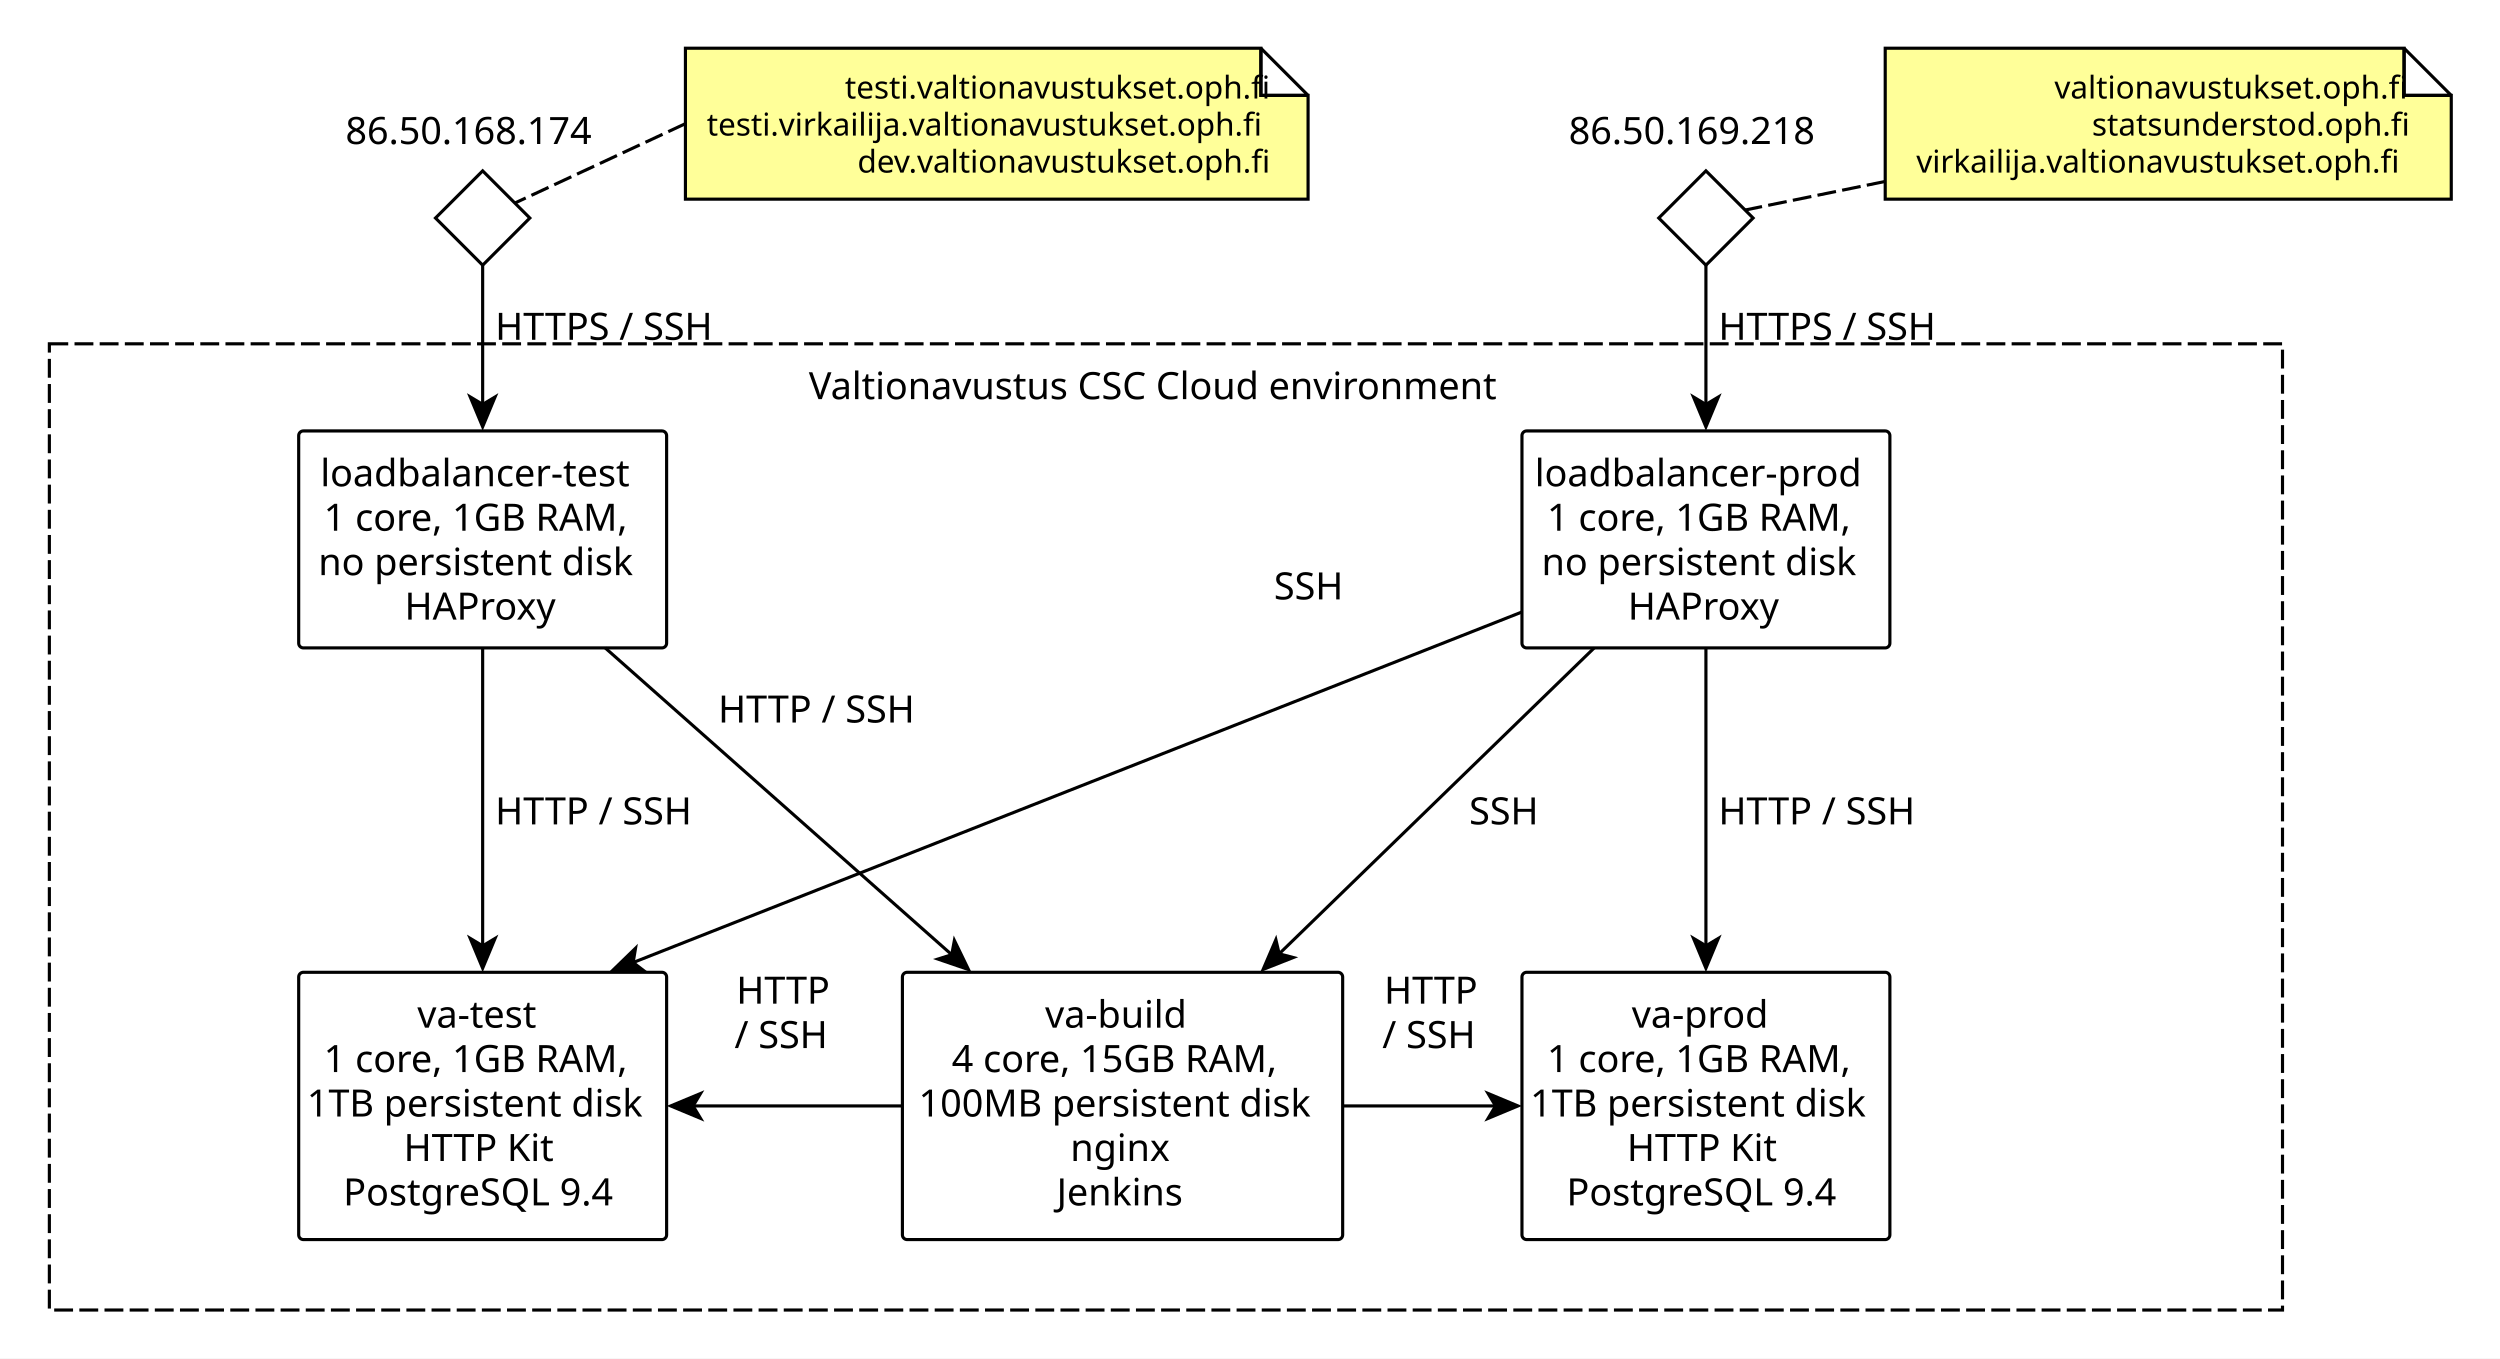
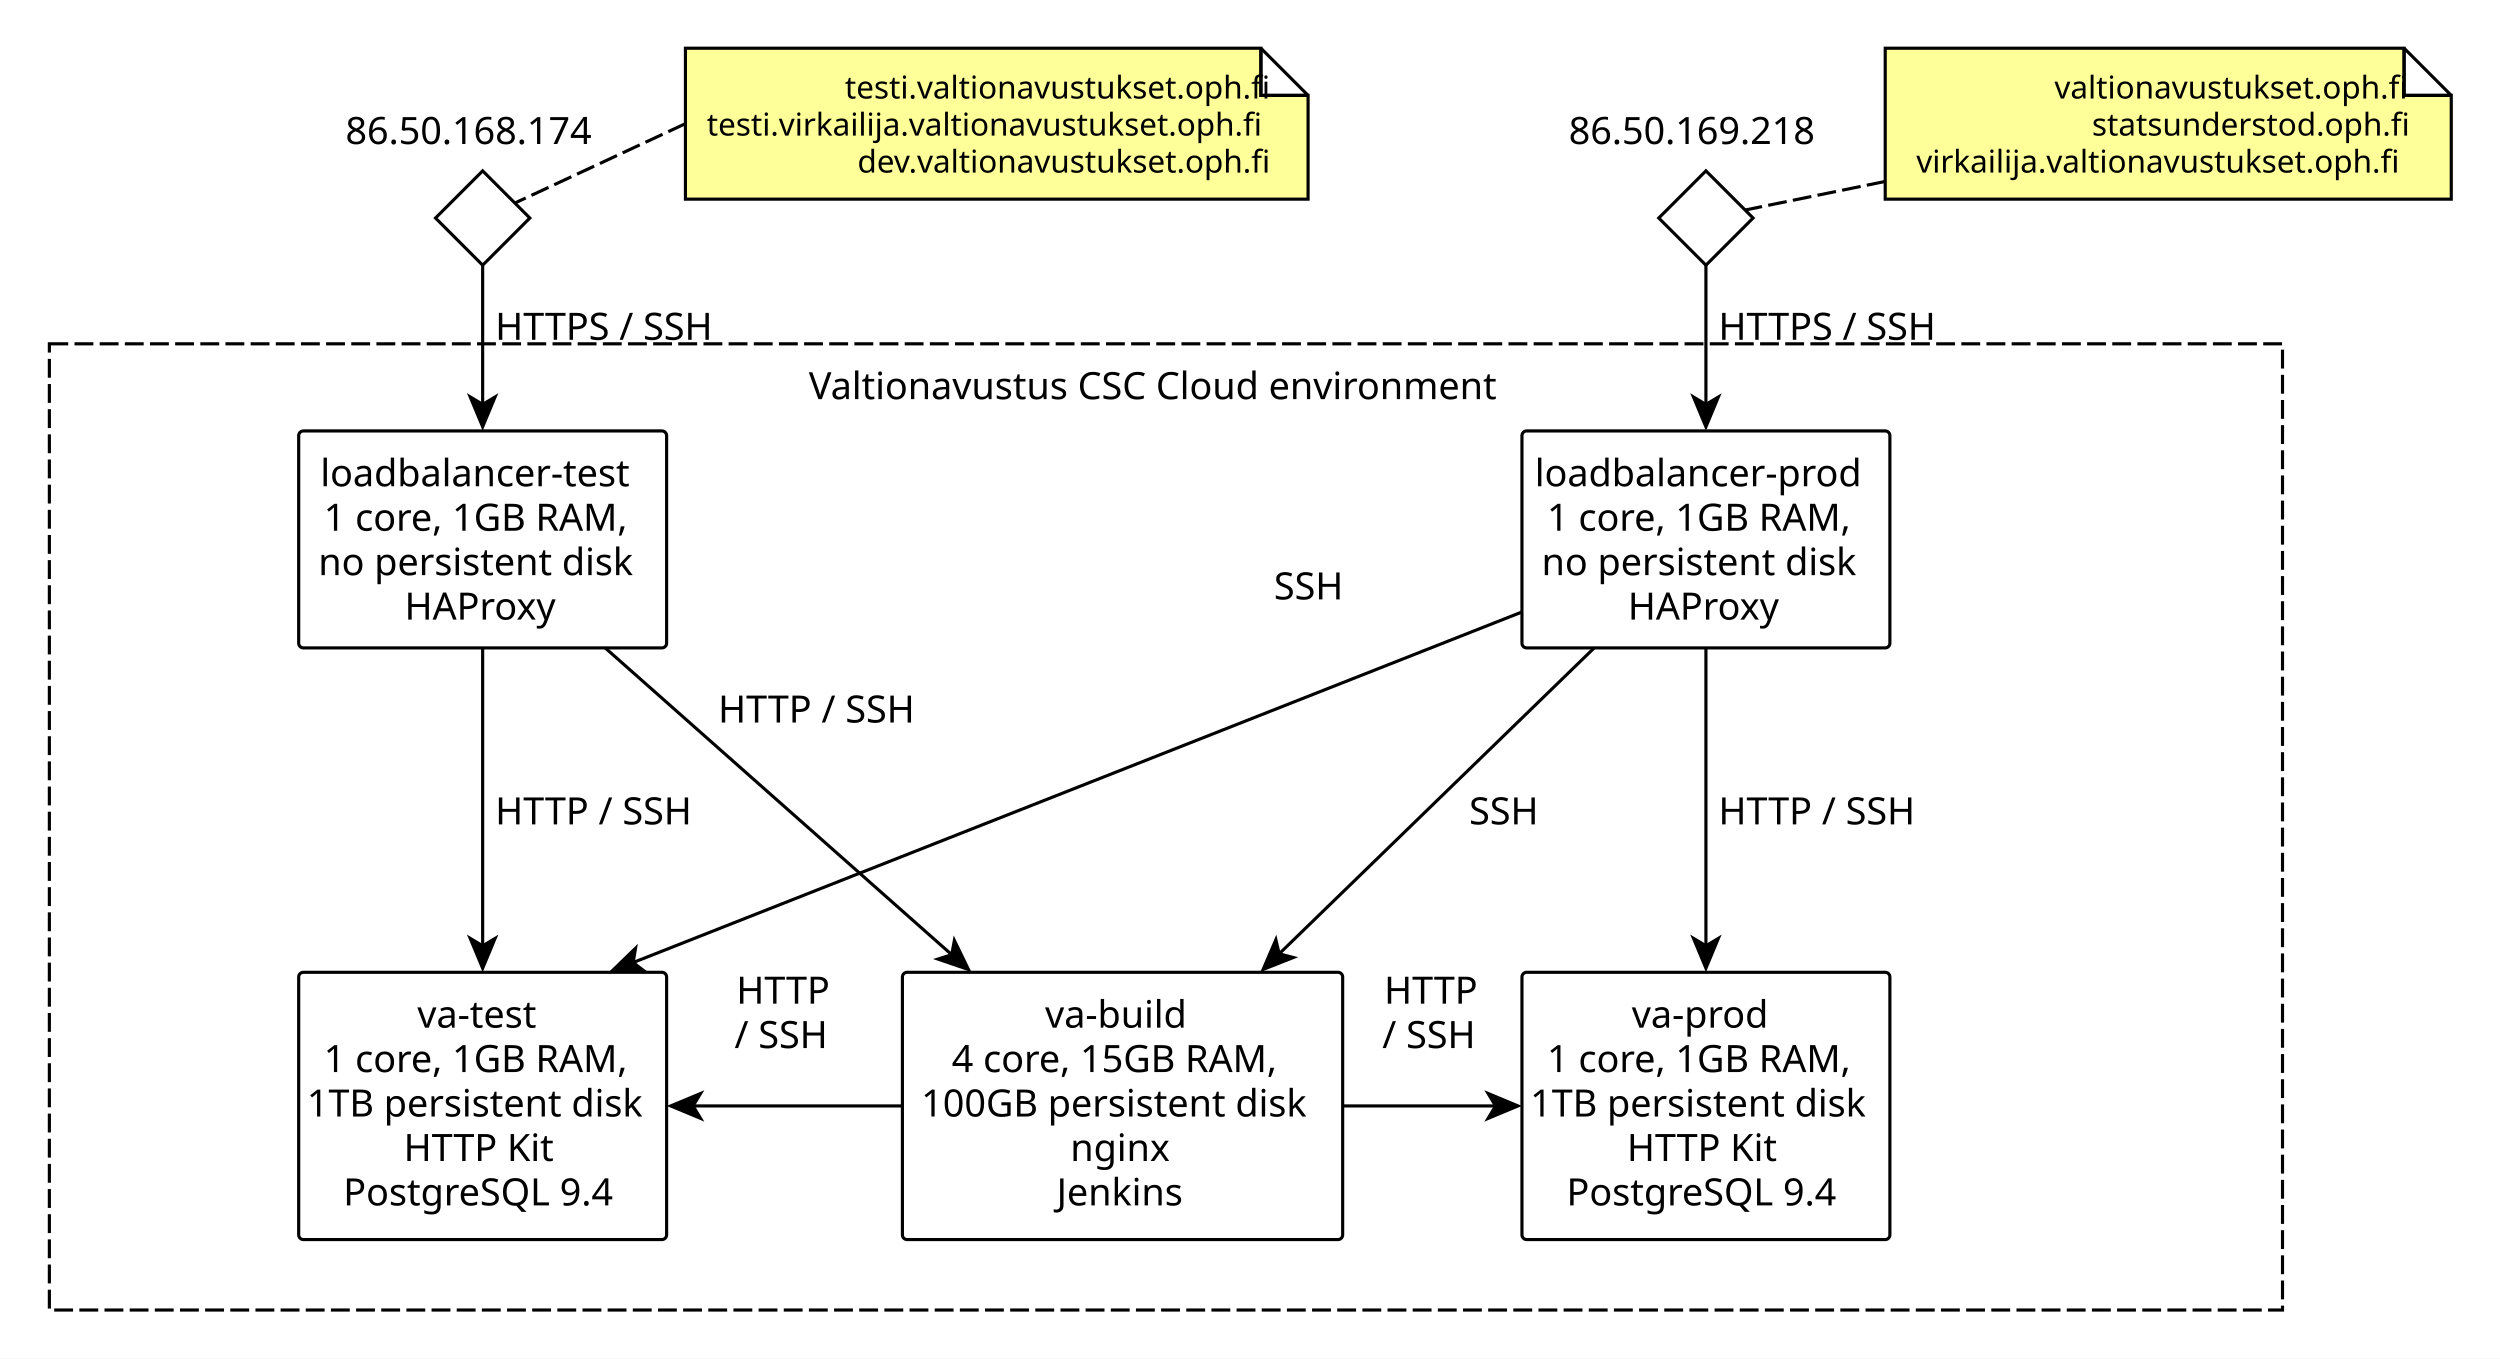
<svg xmlns="http://www.w3.org/2000/svg" fill-opacity="1" color-rendering="auto" color-interpolation="auto" text-rendering="auto" stroke="black" stroke-linecap="square" width="795" stroke-miterlimit="10" shape-rendering="auto" stroke-opacity="1" fill="black" stroke-dasharray="none" font-weight="normal" stroke-width="1" height="432" font-family="'Dialog'" font-style="normal" stroke-linejoin="miter" font-size="12px" stroke-dashoffset="0" image-rendering="auto">
  <defs id="genericDefs" />
  <g>
    <defs id="defs1">
      <linearGradient x1="418.983" gradientUnits="userSpaceOnUse" x2="452.491" y1="94.187" y2="132.226" id="linearGradient1" spreadMethod="pad">
        <stop stop-opacity="0.863" stop-color="rgb(255,255,255)" offset="0%" />
        <stop stop-opacity="0.126" stop-color="rgb(255,255,255)" offset="100%" />
      </linearGradient>
      <linearGradient x1="29.983" gradientUnits="userSpaceOnUse" x2="63.491" y1="94.187" y2="132.226" id="linearGradient2" spreadMethod="pad">
        <stop stop-opacity="0.863" stop-color="rgb(255,255,255)" offset="0%" />
        <stop stop-opacity="0.126" stop-color="rgb(255,255,255)" offset="100%" />
      </linearGradient>
      <linearGradient x1="29.983" gradientUnits="userSpaceOnUse" x2="55.404" y1="-77.963" y2="-41.214" id="linearGradient3" spreadMethod="pad">
        <stop stop-opacity="0.863" stop-color="rgb(255,255,255)" offset="0%" />
        <stop stop-opacity="0.126" stop-color="rgb(255,255,255)" offset="100%" />
      </linearGradient>
      <linearGradient x1="221.967" gradientUnits="userSpaceOnUse" x2="253.834" y1="94.187" y2="138.374" id="linearGradient4" spreadMethod="pad">
        <stop stop-opacity="0.863" stop-color="rgb(255,255,255)" offset="0%" />
        <stop stop-opacity="0.126" stop-color="rgb(255,255,255)" offset="100%" />
      </linearGradient>
      <linearGradient x1="418.983" gradientUnits="userSpaceOnUse" x2="444.404" y1="-77.963" y2="-41.214" id="linearGradient5" spreadMethod="pad">
        <stop stop-opacity="0.863" stop-color="rgb(255,255,255)" offset="0%" />
        <stop stop-opacity="0.126" stop-color="rgb(255,255,255)" offset="100%" />
      </linearGradient>
      <clipPath clipPathUnits="userSpaceOnUse" id="clipPath1">
        <path d="M0 0 L795 0 L795 432 L0 432 L0 0 Z" />
      </clipPath>
      <clipPath clipPathUnits="userSpaceOnUse" id="clipPath2">
        <path d="M-65 -215 L730 -215 L730 217 L-65 217 L-65 -215 Z" />
      </clipPath>
    </defs>
    <g fill="white" text-rendering="geometricPrecision" shape-rendering="geometricPrecision" transform="translate(65,215)" stroke="white">
      <rect x="-65" width="795" height="432" y="-215" clip-path="url(#clipPath2)" stroke="none" />
    </g>
    <g text-rendering="geometricPrecision" stroke-miterlimit="1.45" shape-rendering="geometricPrecision" font-family="sans-serif" transform="matrix(1,0,0,1,65,215)" stroke-linecap="butt">
      <text x="192.198" xml:space="preserve" y="-88.065" clip-path="url(#clipPath2)" stroke="none">Valtionavustus CSC Cloud environment</text>
      <rect x="-49.302" y="-105.667" clip-path="url(#clipPath2)" fill="none" width="710.139" stroke-dasharray="6,2" height="307.254" />
    </g>
    <g text-rendering="geometricPrecision" stroke-miterlimit="1.45" shape-rendering="geometricPrecision" transform="matrix(1,0,0,1,65,215)" stroke-linecap="butt">
      <rect x="418.983" y="94.187" clip-path="url(#clipPath2)" fill="none" width="117" rx="1.5" ry="1.5" height="85" />
    </g>
    <g fill="url(#linearGradient1)" text-rendering="geometricPrecision" shape-rendering="geometricPrecision" transform="matrix(1,0,0,1,65,215)" stroke="url(#linearGradient1)">
      <path d="M419.733 97.187 Q419.733 94.937 421.983 94.937 L492.033 94.937 Q494.283 94.937 494.283 97.187 Q494.283 99.437 459.258 130.437 Q424.233 161.437 421.983 161.437 Q419.733 161.437 419.733 159.187 Z" stroke="none" clip-path="url(#clipPath2)" />
    </g>
    <g text-rendering="geometricPrecision" stroke-miterlimit="1.45" shape-rendering="geometricPrecision" font-family="sans-serif" transform="matrix(1,0,0,1,65,215)" stroke-linecap="butt">
      <text x="453.899" xml:space="preserve" y="111.788" clip-path="url(#clipPath2)" stroke="none">va-prod</text>
      <text x="426.958" xml:space="preserve" y="125.921" clip-path="url(#clipPath2)" stroke="none">1 core, 1GB RAM,</text>
      <text x="421.591" xml:space="preserve" y="140.054" clip-path="url(#clipPath2)" stroke="none">1TB persistent disk</text>
      <text x="452.376" xml:space="preserve" y="154.187" clip-path="url(#clipPath2)" stroke="none">HTTP Kit</text>
      <text x="433.163" xml:space="preserve" y="168.319" clip-path="url(#clipPath2)" stroke="none">PostgreSQL 9.4</text>
    </g>
    <g text-rendering="geometricPrecision" stroke-miterlimit="1.45" shape-rendering="geometricPrecision" transform="matrix(1,0,0,1,65,215)" stroke-linecap="butt">
      <rect x="29.983" y="94.187" clip-path="url(#clipPath2)" fill="none" width="117" rx="1.5" ry="1.5" height="85" />
    </g>
    <g fill="url(#linearGradient2)" text-rendering="geometricPrecision" shape-rendering="geometricPrecision" transform="matrix(1,0,0,1,65,215)" stroke="url(#linearGradient2)">
      <path d="M30.733 97.187 Q30.733 94.937 32.983 94.937 L103.033 94.937 Q105.283 94.937 105.283 97.187 Q105.283 99.437 70.258 130.437 Q35.233 161.437 32.983 161.437 Q30.733 161.437 30.733 159.187 Z" stroke="none" clip-path="url(#clipPath2)" />
    </g>
    <g text-rendering="geometricPrecision" stroke-miterlimit="1.45" shape-rendering="geometricPrecision" font-family="sans-serif" transform="matrix(1,0,0,1,65,215)" stroke-linecap="butt">
      <text x="67.703" xml:space="preserve" y="111.788" clip-path="url(#clipPath2)" stroke="none">va-test</text>
      <text x="37.958" xml:space="preserve" y="125.921" clip-path="url(#clipPath2)" stroke="none">1 core, 1GB RAM,</text>
      <text x="32.591" xml:space="preserve" y="140.054" clip-path="url(#clipPath2)" stroke="none">1TB persistent disk</text>
      <text x="63.376" xml:space="preserve" y="154.187" clip-path="url(#clipPath2)" stroke="none">HTTP Kit</text>
      <text x="44.163" xml:space="preserve" y="168.319" clip-path="url(#clipPath2)" stroke="none">PostgreSQL 9.4</text>
    </g>
    <g text-rendering="geometricPrecision" stroke-miterlimit="1.45" shape-rendering="geometricPrecision" transform="matrix(1,0,0,1,65,215)" stroke-linecap="butt">
      <rect x="29.983" y="-77.963" clip-path="url(#clipPath2)" fill="none" width="117" rx="1.5" ry="1.5" height="69" />
    </g>
    <g fill="url(#linearGradient3)" text-rendering="geometricPrecision" shape-rendering="geometricPrecision" transform="matrix(1,0,0,1,65,215)" stroke="url(#linearGradient3)">
      <path d="M30.733 -74.963 Q30.733 -77.213 32.983 -77.213 L103.033 -77.213 Q105.283 -77.213 105.283 -74.963 Q105.283 -72.713 70.258 -48.113 Q35.233 -23.513 32.983 -23.513 Q30.733 -23.513 30.733 -25.763 Z" stroke="none" clip-path="url(#clipPath2)" />
    </g>
    <g text-rendering="geometricPrecision" stroke-miterlimit="1.45" shape-rendering="geometricPrecision" font-family="sans-serif" transform="matrix(1,0,0,1,65,215)" stroke-linecap="butt">
      <text x="36.88" xml:space="preserve" y="-60.361" clip-path="url(#clipPath2)" stroke="none">loadbalancer-test</text>
      <text x="37.958" xml:space="preserve" y="-46.228" clip-path="url(#clipPath2)" stroke="none">1 core, 1GB RAM,</text>
      <text x="36.221" xml:space="preserve" y="-32.096" clip-path="url(#clipPath2)" stroke="none">no persistent disk</text>
      <text x="63.663" xml:space="preserve" y="-17.963" clip-path="url(#clipPath2)" stroke="none">HAProxy</text>
    </g>
    <g text-rendering="geometricPrecision" stroke-miterlimit="1.45" shape-rendering="geometricPrecision" transform="matrix(1,0,0,1,65,215)" stroke-linecap="butt">
      <rect x="221.967" y="94.187" clip-path="url(#clipPath2)" fill="none" width="140" rx="1.5" ry="1.5" height="85" />
    </g>
    <g fill="url(#linearGradient4)" text-rendering="geometricPrecision" shape-rendering="geometricPrecision" transform="matrix(1,0,0,1,65,215)" stroke="url(#linearGradient4)">
      <path d="M222.717 97.187 Q222.717 94.937 224.967 94.937 L309.967 94.937 Q312.217 94.937 312.217 97.187 Q312.217 99.437 269.717 130.437 Q227.217 161.437 224.967 161.437 Q222.717 161.437 222.717 159.187 Z" stroke="none" clip-path="url(#clipPath2)" />
    </g>
    <g text-rendering="geometricPrecision" stroke-miterlimit="1.45" shape-rendering="geometricPrecision" font-family="sans-serif" transform="matrix(1,0,0,1,65,215)" stroke-linecap="butt">
      <text x="267.331" xml:space="preserve" y="111.788" clip-path="url(#clipPath2)" stroke="none">va-build</text>
      <text x="237.647" xml:space="preserve" y="125.921" clip-path="url(#clipPath2)" stroke="none">4 core, 15GB RAM,</text>
-       <text x="227.112" xml:space="preserve" y="140.054" clip-path="url(#clipPath2)" stroke="none">100MB persistent disk</text>
+       <text x="227.944" xml:space="preserve" y="140.054" clip-path="url(#clipPath2)" stroke="none">100GB persistent disk</text>
      <text x="275.364" xml:space="preserve" y="154.187" clip-path="url(#clipPath2)" stroke="none">nginx</text>
      <text x="271.011" xml:space="preserve" y="168.319" clip-path="url(#clipPath2)" stroke="none">Jenkins</text>
    </g>
    <g text-rendering="geometricPrecision" stroke-miterlimit="1.45" shape-rendering="geometricPrecision" transform="matrix(1,0,0,1,65,215)" stroke-linecap="butt">
      <rect x="418.983" y="-77.963" clip-path="url(#clipPath2)" fill="none" width="117" rx="1.5" ry="1.5" height="69" />
    </g>
    <g fill="url(#linearGradient5)" text-rendering="geometricPrecision" shape-rendering="geometricPrecision" transform="matrix(1,0,0,1,65,215)" stroke="url(#linearGradient5)">
      <path d="M419.733 -74.963 Q419.733 -77.213 421.983 -77.213 L492.033 -77.213 Q494.283 -77.213 494.283 -74.963 Q494.283 -72.713 459.258 -48.113 Q424.233 -23.513 421.983 -23.513 Q419.733 -23.513 419.733 -25.763 Z" stroke="none" clip-path="url(#clipPath2)" />
    </g>
    <g text-rendering="geometricPrecision" stroke-miterlimit="1.45" shape-rendering="geometricPrecision" font-family="sans-serif" transform="matrix(1,0,0,1,65,215)" stroke-linecap="butt">
      <text x="423.076" xml:space="preserve" y="-60.361" clip-path="url(#clipPath2)" stroke="none">loadbalancer-prod</text>
      <text x="426.958" xml:space="preserve" y="-46.228" clip-path="url(#clipPath2)" stroke="none">1 core, 1GB RAM,</text>
      <text x="425.221" xml:space="preserve" y="-32.096" clip-path="url(#clipPath2)" stroke="none">no persistent disk</text>
      <text x="452.663" xml:space="preserve" y="-17.963" clip-path="url(#clipPath2)" stroke="none">HAProxy</text>
    </g>
    <g fill="white" text-rendering="geometricPrecision" shape-rendering="geometricPrecision" transform="matrix(1,0,0,1,65,215)" stroke="white">
      <path d="M462.483 -145.667 L477.483 -160.667 L492.483 -145.667 L477.483 -130.667 Z" fill-rule="evenodd" clip-path="url(#clipPath2)" stroke="none" />
    </g>
    <g text-rendering="geometricPrecision" stroke-miterlimit="1.45" shape-rendering="geometricPrecision" font-family="sans-serif" transform="matrix(1,0,0,1,65,215)" stroke-linecap="butt">
      <text x="433.849" xml:space="preserve" y="-169.198" clip-path="url(#clipPath2)" stroke="none">86.50.169.218</text>
      <path fill="none" d="M462.483 -145.667 L477.483 -160.667 L492.483 -145.667 L477.483 -130.667 Z" clip-path="url(#clipPath2)" fill-rule="evenodd" />
    </g>
    <g fill="white" text-rendering="geometricPrecision" shape-rendering="geometricPrecision" transform="matrix(1,0,0,1,65,215)" stroke="white">
      <path d="M73.483 -145.667 L88.483 -160.667 L103.483 -145.667 L88.483 -130.667 Z" fill-rule="evenodd" clip-path="url(#clipPath2)" stroke="none" />
    </g>
    <g text-rendering="geometricPrecision" stroke-miterlimit="1.45" shape-rendering="geometricPrecision" font-family="sans-serif" transform="matrix(1,0,0,1,65,215)" stroke-linecap="butt">
      <text x="44.849" xml:space="preserve" y="-169.198" clip-path="url(#clipPath2)" stroke="none">86.50.168.174</text>
      <path fill="none" d="M73.483 -145.667 L88.483 -160.667 L103.483 -145.667 L88.483 -130.667 Z" clip-path="url(#clipPath2)" fill-rule="evenodd" />
    </g>
    <g fill="rgb(255,255,153)" text-rendering="geometricPrecision" shape-rendering="geometricPrecision" transform="matrix(1,0,0,1,65,215)" stroke="rgb(255,255,153)">
      <path d="M534.5 -199.667 L699.5 -199.667 L699.5 -184.667 L714.5 -184.667 L714.5 -151.667 L534.5 -151.667 Z" stroke="none" clip-path="url(#clipPath2)" />
      <path fill="white" d="M699.5 -199.667 L699.5 -184.667 L714.5 -184.667 Z" clip-path="url(#clipPath2)" fill-rule="evenodd" stroke="none" />
    </g>
    <g text-rendering="geometricPrecision" stroke-miterlimit="1.45" shape-rendering="geometricPrecision" transform="matrix(1,0,0,1,65,215)" stroke-linecap="butt">
      <path fill="none" d="M534.5 -199.667 L699.5 -199.667 L699.5 -184.667 L714.5 -184.667 L714.5 -151.667 L534.5 -151.667 Z" clip-path="url(#clipPath2)" />
      <path fill="none" d="M699.5 -199.667 L699.5 -184.667 L714.5 -184.667 Z" clip-path="url(#clipPath2)" fill-rule="evenodd" />
      <text x="588.309" font-size="10px" y="-183.665" clip-path="url(#clipPath2)" font-family="sans-serif" stroke="none" xml:space="preserve">valtionavustukset.oph.fi</text>
      <text x="600.237" font-size="10px" y="-171.887" clip-path="url(#clipPath2)" font-family="sans-serif" stroke="none" xml:space="preserve">statsunderstod.oph.fi</text>
      <text x="544.383" font-size="10px" y="-160.11" clip-path="url(#clipPath2)" font-family="sans-serif" stroke="none" xml:space="preserve">virkailija.valtionavustukset.oph.fi</text>
    </g>
    <g fill="rgb(255,255,153)" text-rendering="geometricPrecision" shape-rendering="geometricPrecision" transform="matrix(1,0,0,1,65,215)" stroke="rgb(255,255,153)">
      <path d="M152.967 -199.667 L335.967 -199.667 L335.967 -184.667 L350.967 -184.667 L350.967 -151.667 L152.967 -151.667 Z" stroke="none" clip-path="url(#clipPath2)" />
      <path fill="white" d="M335.967 -199.667 L335.967 -184.667 L350.967 -184.667 Z" clip-path="url(#clipPath2)" fill-rule="evenodd" stroke="none" />
    </g>
    <g text-rendering="geometricPrecision" stroke-miterlimit="1.45" shape-rendering="geometricPrecision" transform="matrix(1,0,0,1,65,215)" stroke-linecap="butt">
      <path fill="none" d="M152.967 -199.667 L335.967 -199.667 L335.967 -184.667 L350.967 -184.667 L350.967 -151.667 L152.967 -151.667 Z" clip-path="url(#clipPath2)" />
      <path fill="none" d="M335.967 -199.667 L335.967 -184.667 L350.967 -184.667 Z" clip-path="url(#clipPath2)" fill-rule="evenodd" />
      <text x="203.673" font-size="10px" y="-183.665" clip-path="url(#clipPath2)" font-family="sans-serif" stroke="none" xml:space="preserve">testi.valtionavustukset.oph.fi</text>
      <text x="159.748" font-size="10px" y="-171.887" clip-path="url(#clipPath2)" font-family="sans-serif" stroke="none" xml:space="preserve">testi.virkailija.valtionavustukset.oph.fi</text>
      <text x="207.672" font-size="10px" y="-160.11" clip-path="url(#clipPath2)" font-family="sans-serif" stroke="none" xml:space="preserve">dev.valtionavustukset.oph.fi</text>
      <path fill="none" d="M88.483 -8.937 L88.483 86.201" clip-path="url(#clipPath2)" />
      <path d="M88.483 94.201 L93.483 82.201 L88.483 85.201 L83.483 82.201 Z" clip-path="url(#clipPath2)" stroke="none" />
      <text x="92.483" xml:space="preserve" y="47.147" clip-path="url(#clipPath2)" font-family="sans-serif" stroke="none">HTTP / SSH</text>
      <path fill="none" d="M127.456 -8.959 L237.961 88.874" clip-path="url(#clipPath2)" />
      <path d="M243.951 94.177 L238.281 82.479 L237.212 88.211 L231.652 89.966 Z" clip-path="url(#clipPath2)" stroke="none" />
      <text x="163.37" xml:space="preserve" y="14.764" clip-path="url(#clipPath2)" font-family="sans-serif" stroke="none">HTTP / SSH</text>
      <path fill="none" d="M221.97 136.687 L154.981 136.687" clip-path="url(#clipPath2)" />
      <path d="M146.981 136.687 L158.981 141.687 L155.981 136.687 L158.981 131.687 Z" clip-path="url(#clipPath2)" stroke="none" />
      <text x="169.161" xml:space="preserve" y="104.155" clip-path="url(#clipPath2)" font-family="sans-serif" stroke="none">HTTP</text>
      <text x="168.558" xml:space="preserve" y="118.288" clip-path="url(#clipPath2)" font-family="sans-serif" stroke="none">/ SSH</text>
      <path fill="none" d="M361.943 136.687 L411.008 136.687" clip-path="url(#clipPath2)" />
      <path d="M419.008 136.687 L407.008 131.687 L410.008 136.687 L407.008 141.687 Z" clip-path="url(#clipPath2)" stroke="none" />
      <text x="375.161" xml:space="preserve" y="104.155" clip-path="url(#clipPath2)" font-family="sans-serif" stroke="none">HTTP</text>
      <text x="374.558" xml:space="preserve" y="118.288" clip-path="url(#clipPath2)" font-family="sans-serif" stroke="none">/ SSH</text>
      <path fill="none" d="M477.483 -8.95 L477.483 86.186" clip-path="url(#clipPath2)" />
      <path d="M477.483 94.186 L482.483 82.186 L477.483 85.186 L472.483 82.186 Z" clip-path="url(#clipPath2)" stroke="none" />
      <text x="481.483" xml:space="preserve" y="47.147" clip-path="url(#clipPath2)" font-family="sans-serif" stroke="none">HTTP / SSH</text>
      <path fill="none" d="M441.952 -8.959 L341.482 88.604" clip-path="url(#clipPath2)" />
      <path d="M335.743 94.177 L347.835 89.404 L342.2 87.907 L340.868 82.23 Z" clip-path="url(#clipPath2)" stroke="none" />
      <text x="402.181" xml:space="preserve" y="47.147" clip-path="url(#clipPath2)" font-family="sans-serif" stroke="none">SSH</text>
      <path fill="none" d="M418.995 -20.395 L135.952 91.237" clip-path="url(#clipPath2)" />
      <path d="M128.51 94.172 L141.508 94.421 L136.883 90.87 L137.839 85.118 Z" clip-path="url(#clipPath2)" stroke="none" />
      <text x="340.101" xml:space="preserve" y="-24.391" clip-path="url(#clipPath2)" font-family="sans-serif" stroke="none">SSH</text>
      <path fill="none" d="M477.483 -130.691 L477.483 -85.963" clip-path="url(#clipPath2)" />
      <path d="M477.483 -77.963 L482.483 -89.963 L477.483 -86.963 L472.483 -89.963 Z" clip-path="url(#clipPath2)" stroke="none" />
      <text x="481.483" xml:space="preserve" y="-106.94" clip-path="url(#clipPath2)" font-family="sans-serif" stroke="none">HTTPS / SSH</text>
      <path fill="none" d="M88.483 -130.645 L88.483 -85.987" clip-path="url(#clipPath2)" />
      <path d="M88.483 -77.987 L93.483 -89.987 L88.483 -86.987 L83.483 -89.987 Z" clip-path="url(#clipPath2)" stroke="none" />
      <text x="92.483" xml:space="preserve" y="-106.94" clip-path="url(#clipPath2)" font-family="sans-serif" stroke="none">HTTPS / SSH</text>
      <path fill="none" stroke-dasharray="6,2" d="M534.517 -157.305 L489.932 -148.207" clip-path="url(#clipPath2)" />
      <path fill="none" stroke-dasharray="6,2" d="M152.946 -175.667 L98.713 -150.427" clip-path="url(#clipPath2)" />
    </g>
  </g>
</svg>
